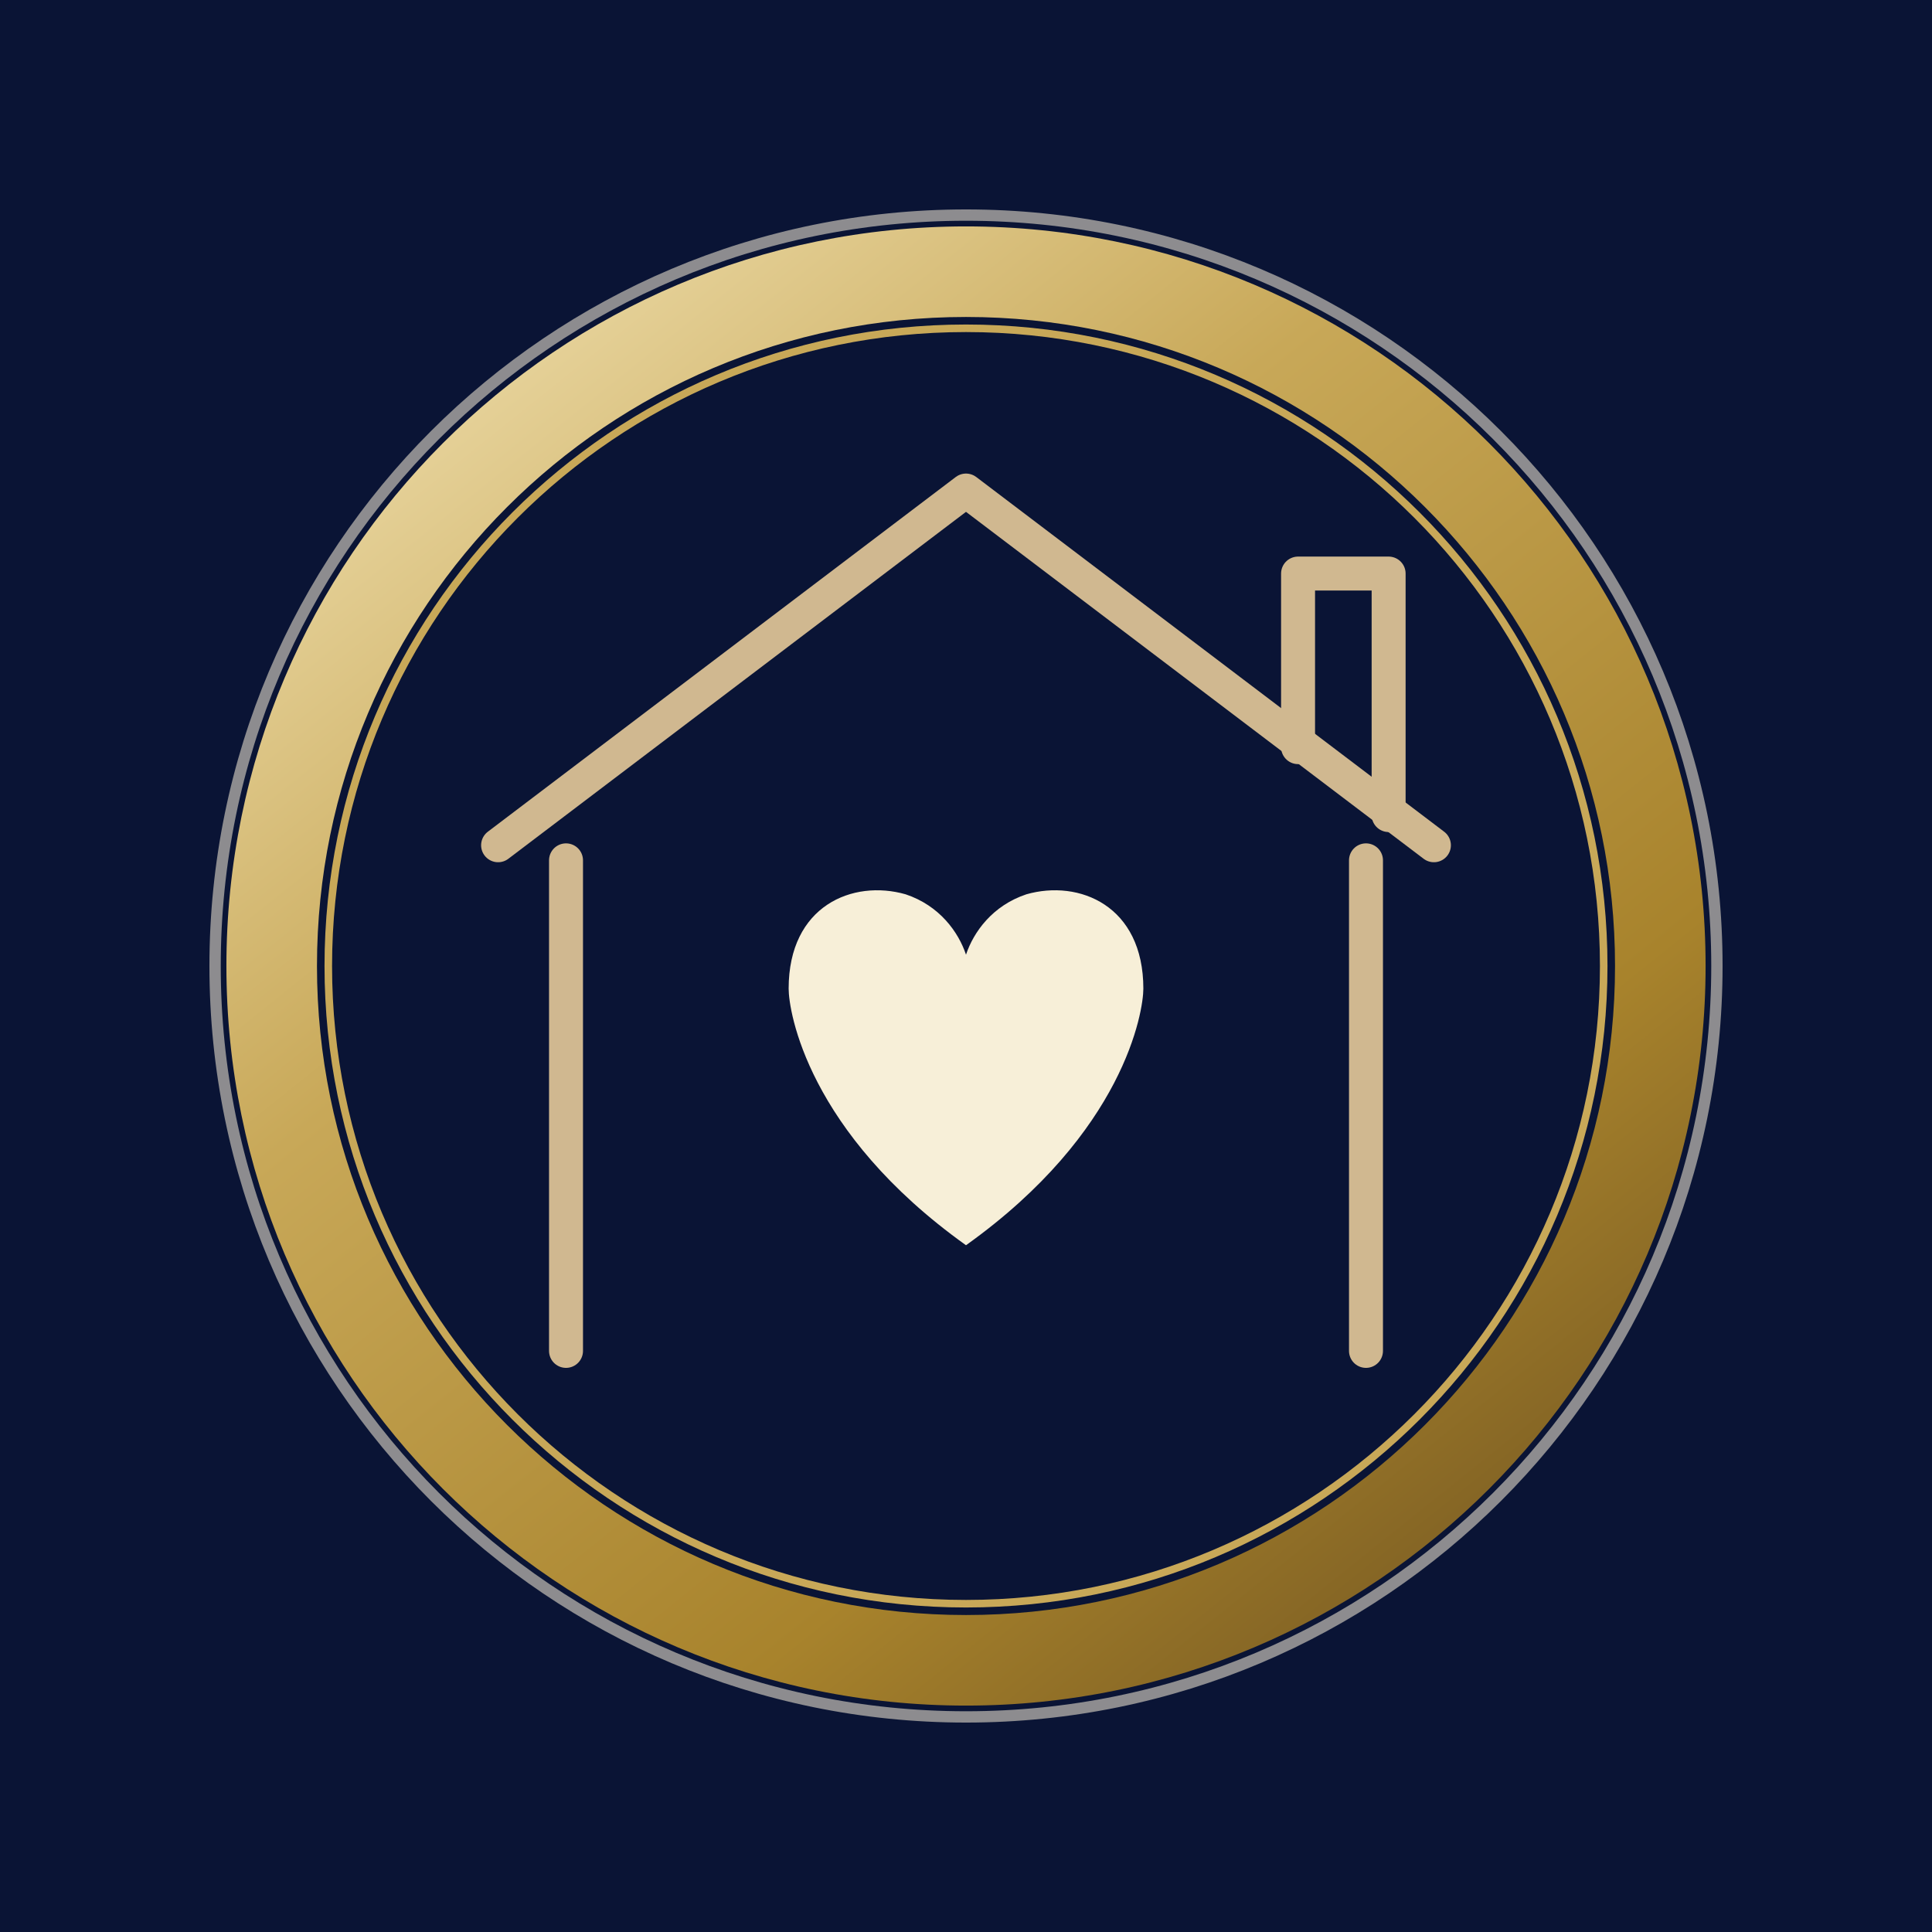
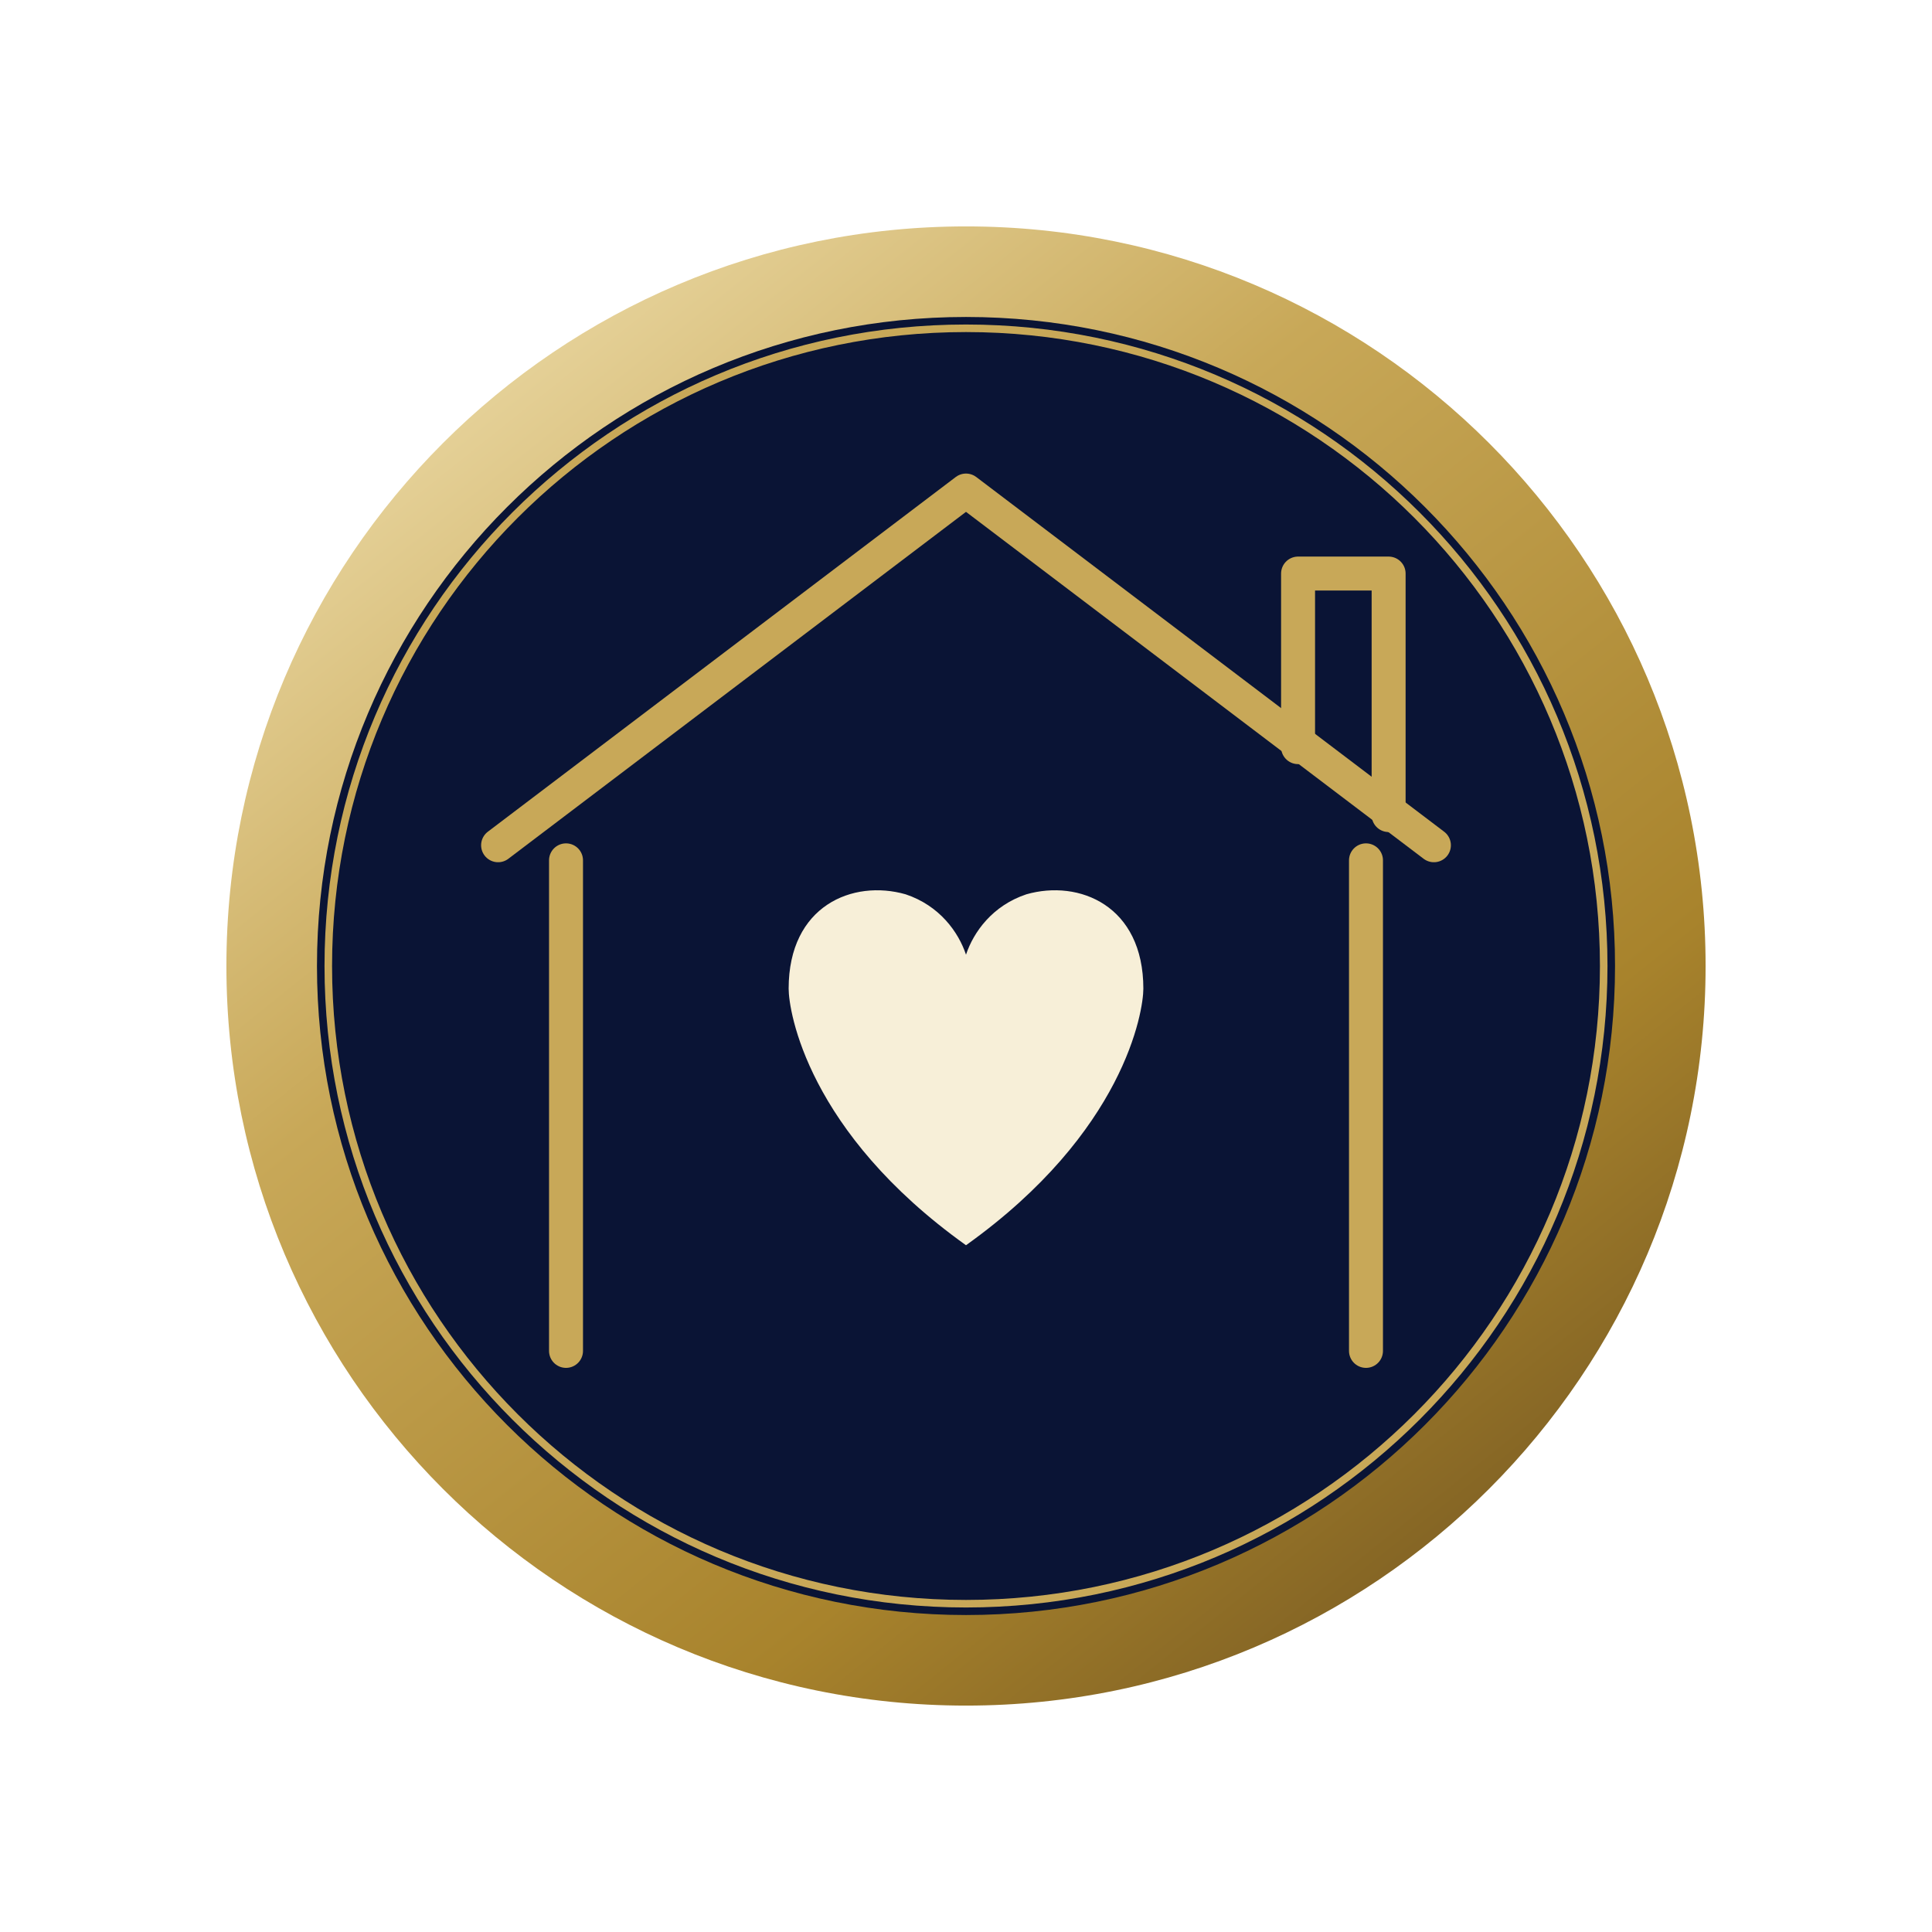
<svg xmlns="http://www.w3.org/2000/svg" viewBox="0 0 512 512" role="img" aria-label="Hestiat">
  <defs>
    <linearGradient id="oro" x1="0.1" y1="0" x2="0.9" y2="1">
      <stop offset="0" stop-color="#F2E3B4" />
      <stop offset="0.35" stop-color="#C8A858" />
      <stop offset="0.72" stop-color="#A8832C" />
      <stop offset="1" stop-color="#6E5220" />
    </linearGradient>
  </defs>
-   <rect width="512" height="512" fill="#0A1435" />
-   <circle cx="256" cy="256" r="199" fill="none" stroke="#F7EFD8" stroke-width="3" opacity=".55" />
+   <rect width="512" height="512" fill="#FFFFFF" />
  <circle cx="256" cy="256" r="196" fill="url(#oro)" />
  <circle cx="256" cy="256" r="172" fill="#0A1435" />
  <circle cx="256" cy="256" r="169" fill="none" stroke="#C8A858" stroke-width="2" />
  <circle cx="256" cy="256" r="166" fill="#0A1435" />
-   <g fill="none" stroke="#D0B890" stroke-width="9" stroke-linecap="round" stroke-linejoin="round">
+   <g fill="none" stroke="#C8A858" stroke-width="9" stroke-linecap="round" stroke-linejoin="round">
    <path d="M132 224 L256 130 L380 224" />
    <path d="M344 198 L344 152 L368 152 L368 216" />
    <path d="M150 228 L150 358" />
    <path d="M362 228 L362 358" />
  </g>
  <path d="M256 330C214 300 209 268 209 262c0-22 17-29 31-25 9 3 14 10 16 16 2-6 7-13 16-16 14-4 31 3 31 25 0 6-5 38-47 68z" fill="#F7EFD8" />
</svg>
